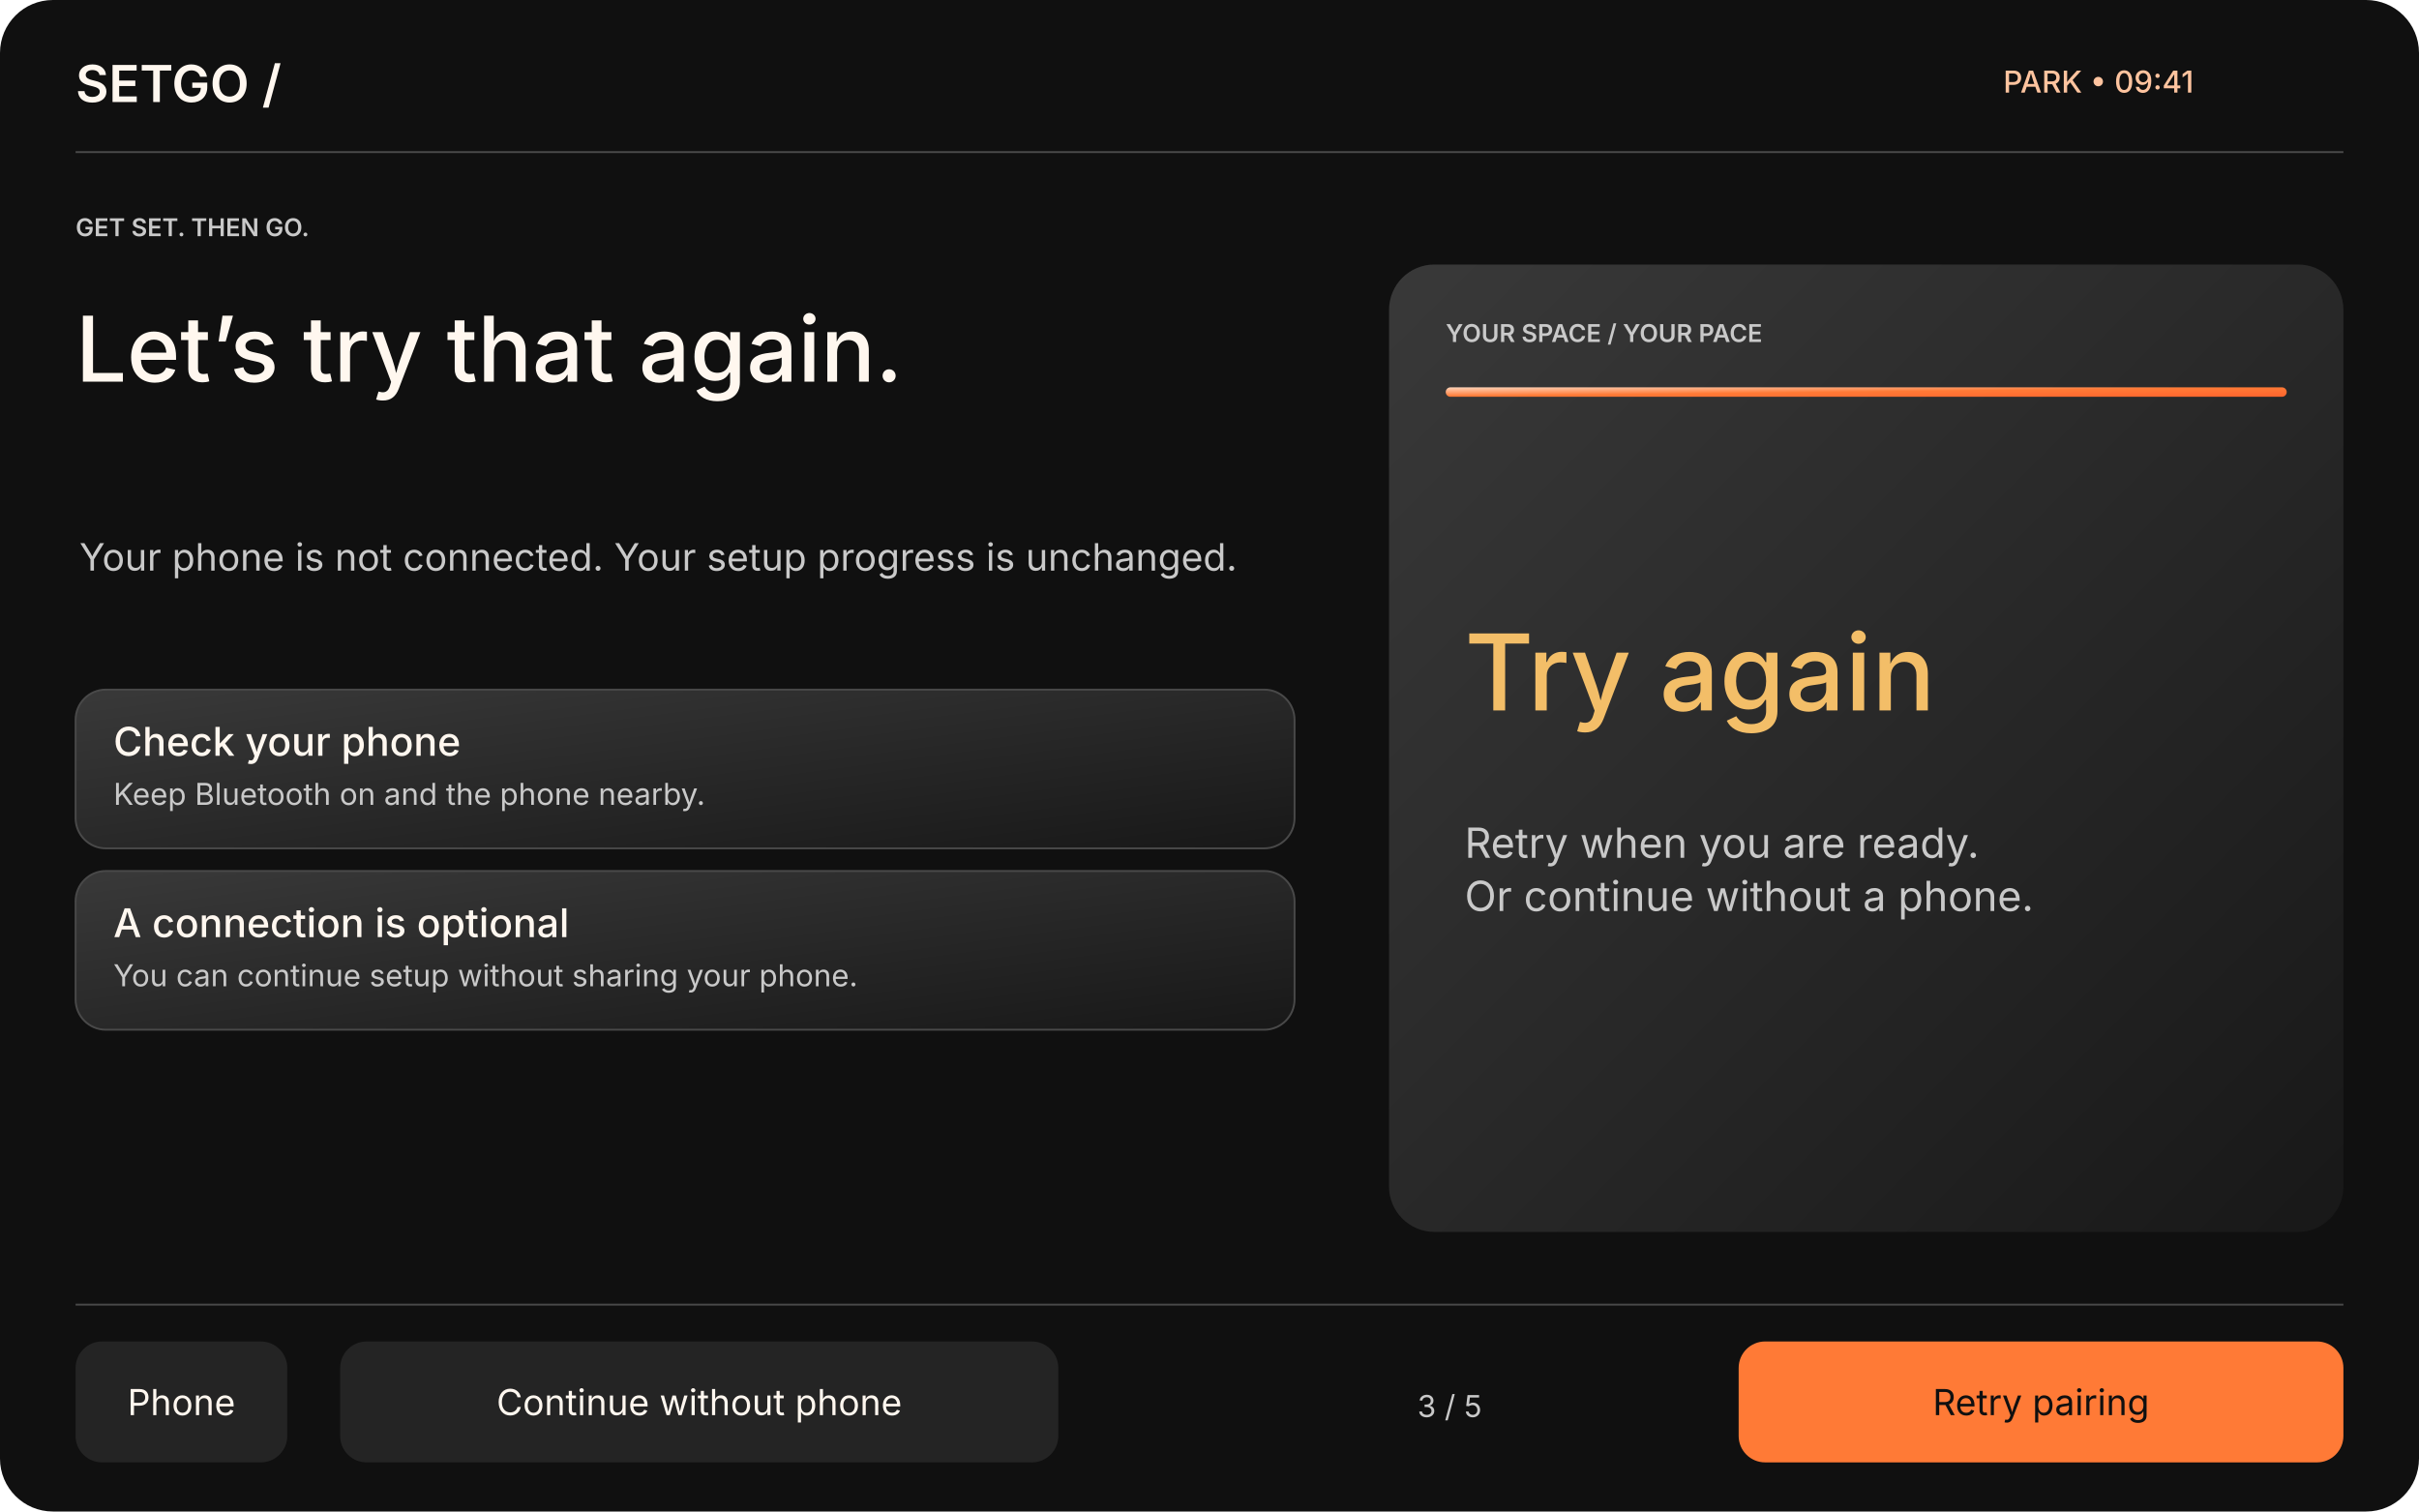
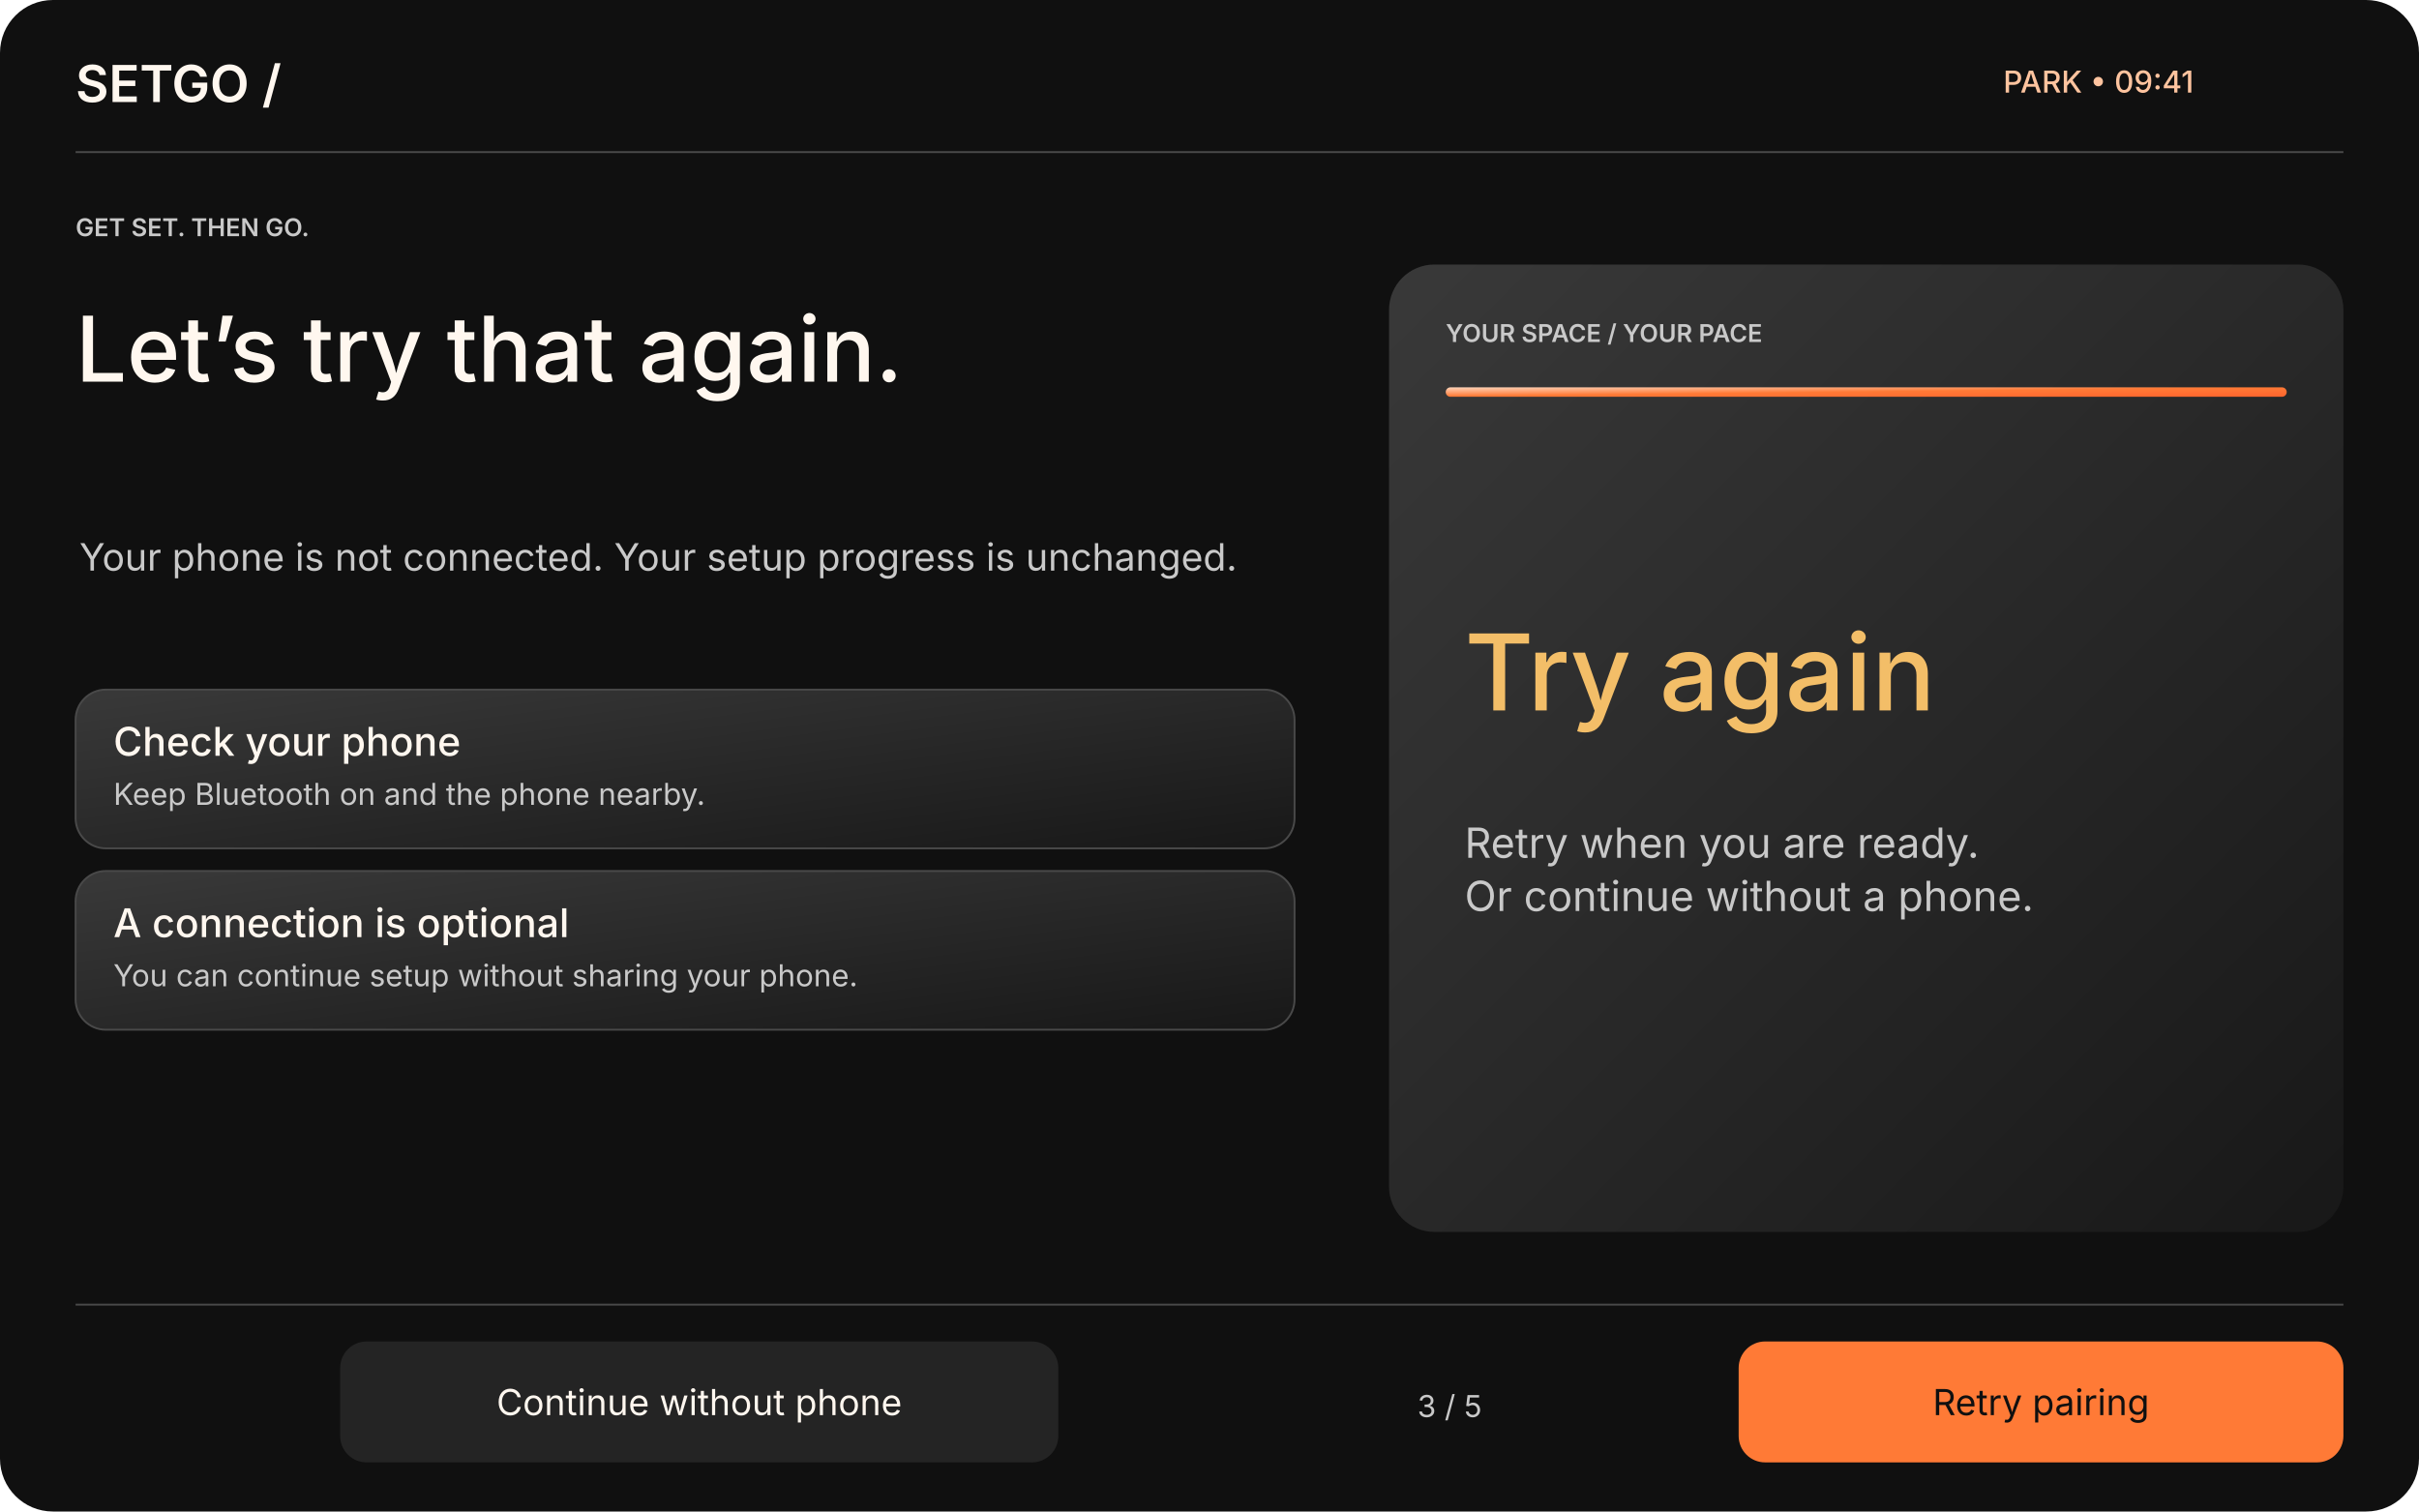
<svg xmlns="http://www.w3.org/2000/svg" width="1280" height="800" viewBox="0 0 1280 800">
  <defs>
    <linearGradient id="glass" x2="1" y2="1">
      <stop stop-color="#393939" />
      <stop offset="1" stop-color="#181818" />
    </linearGradient>
    <linearGradient id="signature" x1="0" y1="0" x2="1" y2="1">
      <stop stop-color="#FFD5BB" />
      <stop offset=".48" stop-color="#FF7A36" />
      <stop offset="1" stop-color="#FF642D" />
    </linearGradient>
  </defs>
  <rect x="0" y="0" width="1280" height="800" rx="28" fill="#101010" stroke="none" />
  <text x="40" y="54.0" font-family="Inter,Arial,sans-serif" font-size="27" font-weight="600" fill="#FFF7EF">SETGO /</text>
  <text x="1060" y="49.0" font-family="Inter,Arial,sans-serif" font-size="16" font-weight="500" fill="#FFC49F">PARK  •  09:41</text>
  <rect x="40" y="80" width="1200" height="1" rx="0" fill="#494949" stroke="none" />
  <text x="40" y="125.0" font-family="Inter,Arial,sans-serif" font-size="13" font-weight="600" fill="#C9C9C9">GET SET. THEN GO.</text>
  <text x="40" y="202.0" font-family="Inter,Arial,sans-serif" font-size="48" font-weight="500" fill="#FFF7EF">Let’s try that again.</text>
  <text x="42" y="302.0" font-family="Inter,Arial,sans-serif" font-size="20" font-weight="400" fill="#C9C9C9">Your phone is not connected. Your setup progress is unchanged.</text>
  <rect x="40" y="365" width="645" height="84" rx="16" fill="url(#glass)" stroke="#494949" />
  <text x="60" y="400.0" font-family="Inter,Arial,sans-serif" font-size="21" font-weight="500" fill="#FFF7EF">Check your phone</text>
  <text x="60" y="426.0" font-family="Inter,Arial,sans-serif" font-size="16" font-weight="400" fill="#C9C9C9">Keep Bluetooth on and the phone nearby.</text>
  <rect x="40" y="461" width="645" height="84" rx="16" fill="url(#glass)" stroke="#494949" />
  <text x="60" y="496.0" font-family="Inter,Arial,sans-serif" font-size="21" font-weight="500" fill="#FFF7EF">A connection is optional</text>
  <text x="60" y="522.0" font-family="Inter,Arial,sans-serif" font-size="16" font-weight="400" fill="#C9C9C9">You can continue setup without sharing your phone.</text>
  <rect x="735" y="140" width="505" height="512" rx="24" fill="url(#glass)" stroke="none" />
  <text x="765" y="181.0" font-family="Inter,Arial,sans-serif" font-size="13" font-weight="600" fill="#C9C9C9">YOUR SPACE / YOUR PACE</text>
  <text x="775" y="376.0" font-family="Inter,Arial,sans-serif" font-size="56" font-weight="500" fill="#F3BE68">Try again</text>
  <text x="775" y="454.0" font-family="Inter,Arial,sans-serif" font-size="22" font-weight="400" fill="#C9C9C9">Retry when you are ready.</text>
  <text x="775" y="482.16" font-family="Inter,Arial,sans-serif" font-size="22" font-weight="400" fill="#C9C9C9">Or continue without a phone.</text>
  <rect x="40" y="690" width="1200" height="1" rx="0" fill="#494949" stroke="none" />
-   <rect x="40" y="710" width="112" height="64" rx="14" fill="#242424" />
-   <text x="96.0" y="749" text-anchor="middle" font-family="Inter,Arial,sans-serif" font-size="19" fill="#FFF7EF">Phone</text>
  <rect x="920" y="710" width="320" height="64" rx="14" fill="#FF7A36" />
  <text x="1080.0" y="749" text-anchor="middle" font-family="Inter,Arial,sans-serif" font-size="19" fill="#101010">Retry pairing</text>
  <rect x="180" y="710" width="380" height="64" rx="14" fill="#242424" />
  <text x="370.0" y="749" text-anchor="middle" font-family="Inter,Arial,sans-serif" font-size="19" fill="#FFF7EF">Continue without phone</text>
  <text x="750" y="750.0" font-family="Inter,Arial,sans-serif" font-size="16" font-weight="400" fill="#C9C9C9">3 / 5</text>
  <rect x="765" y="205" width="445" height="5" rx="2.5" fill="url(#signature)" />
</svg>
